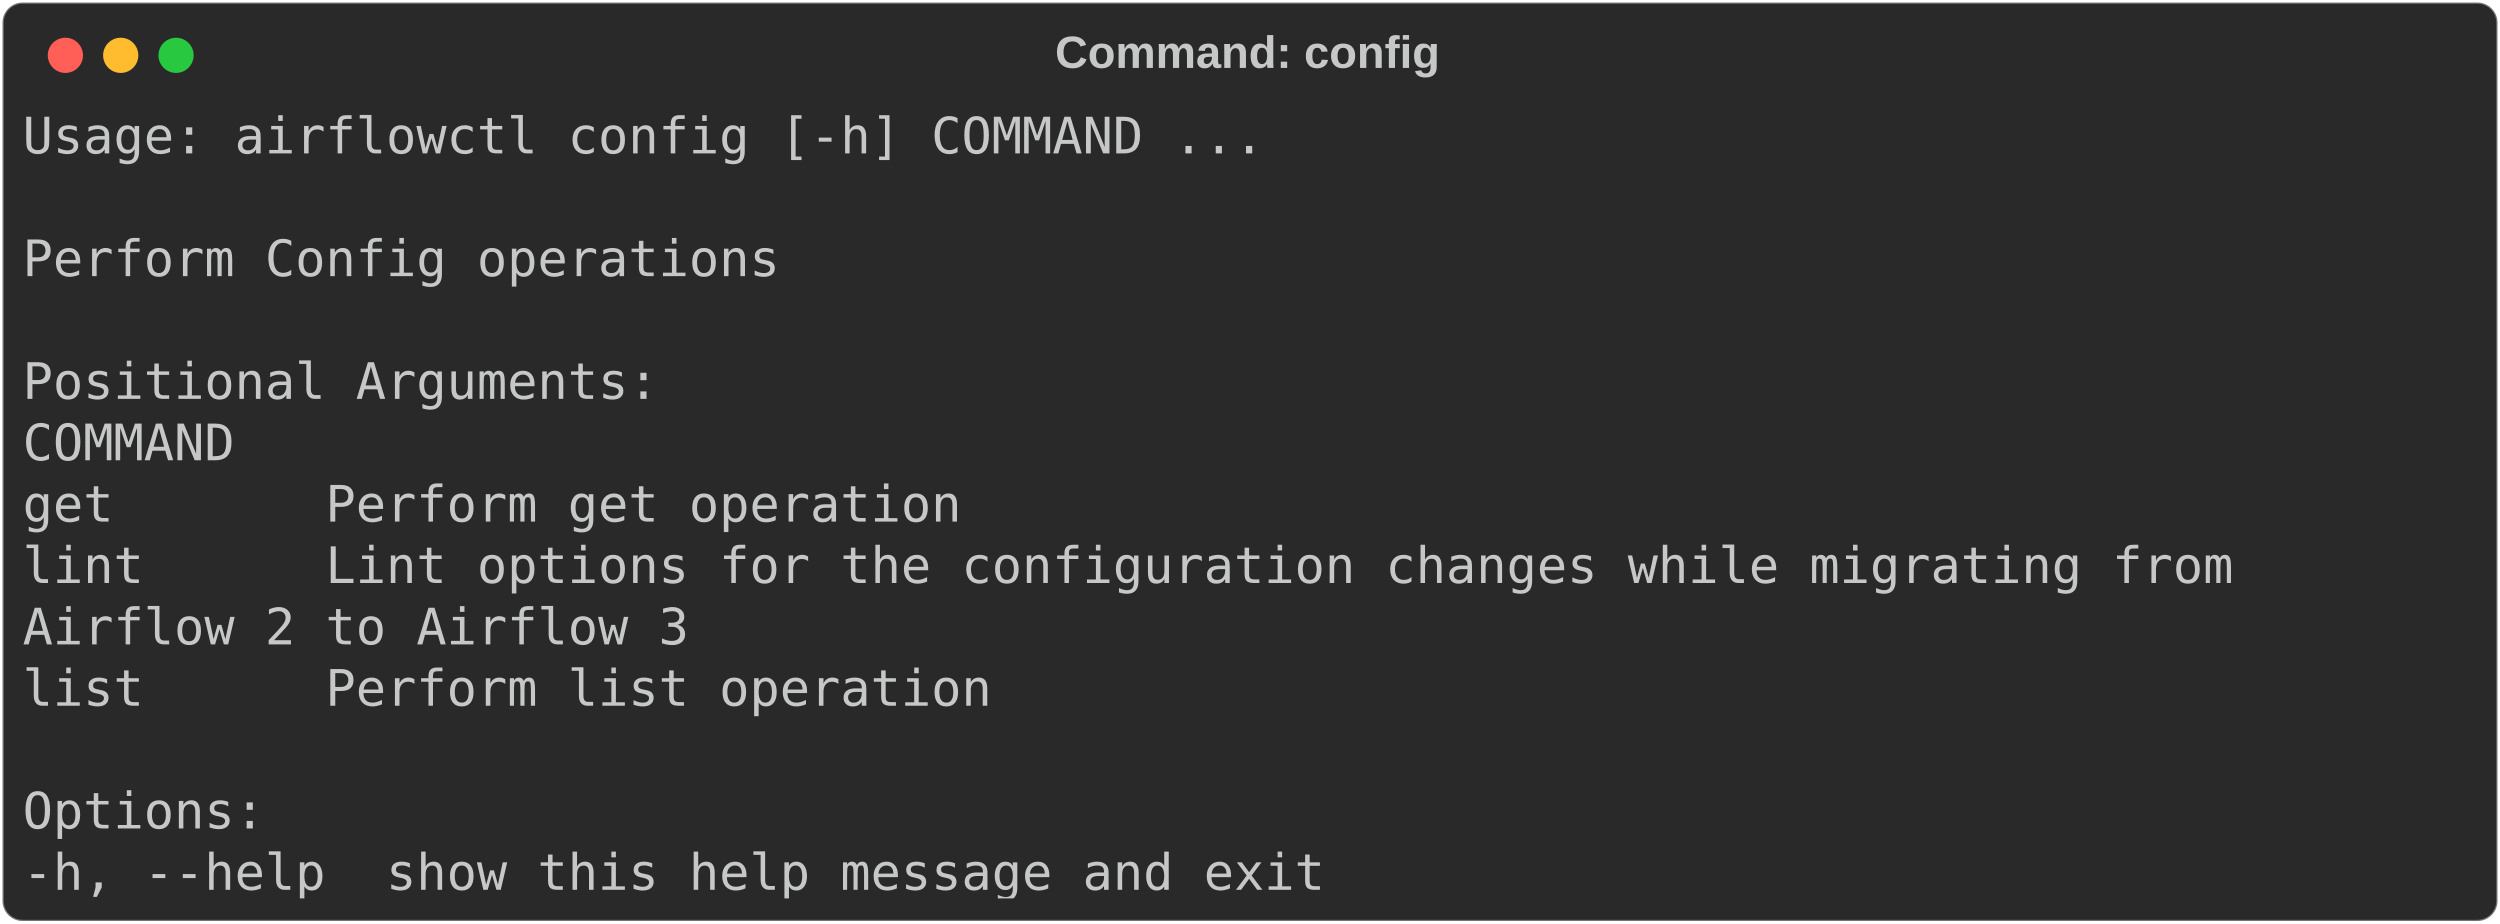
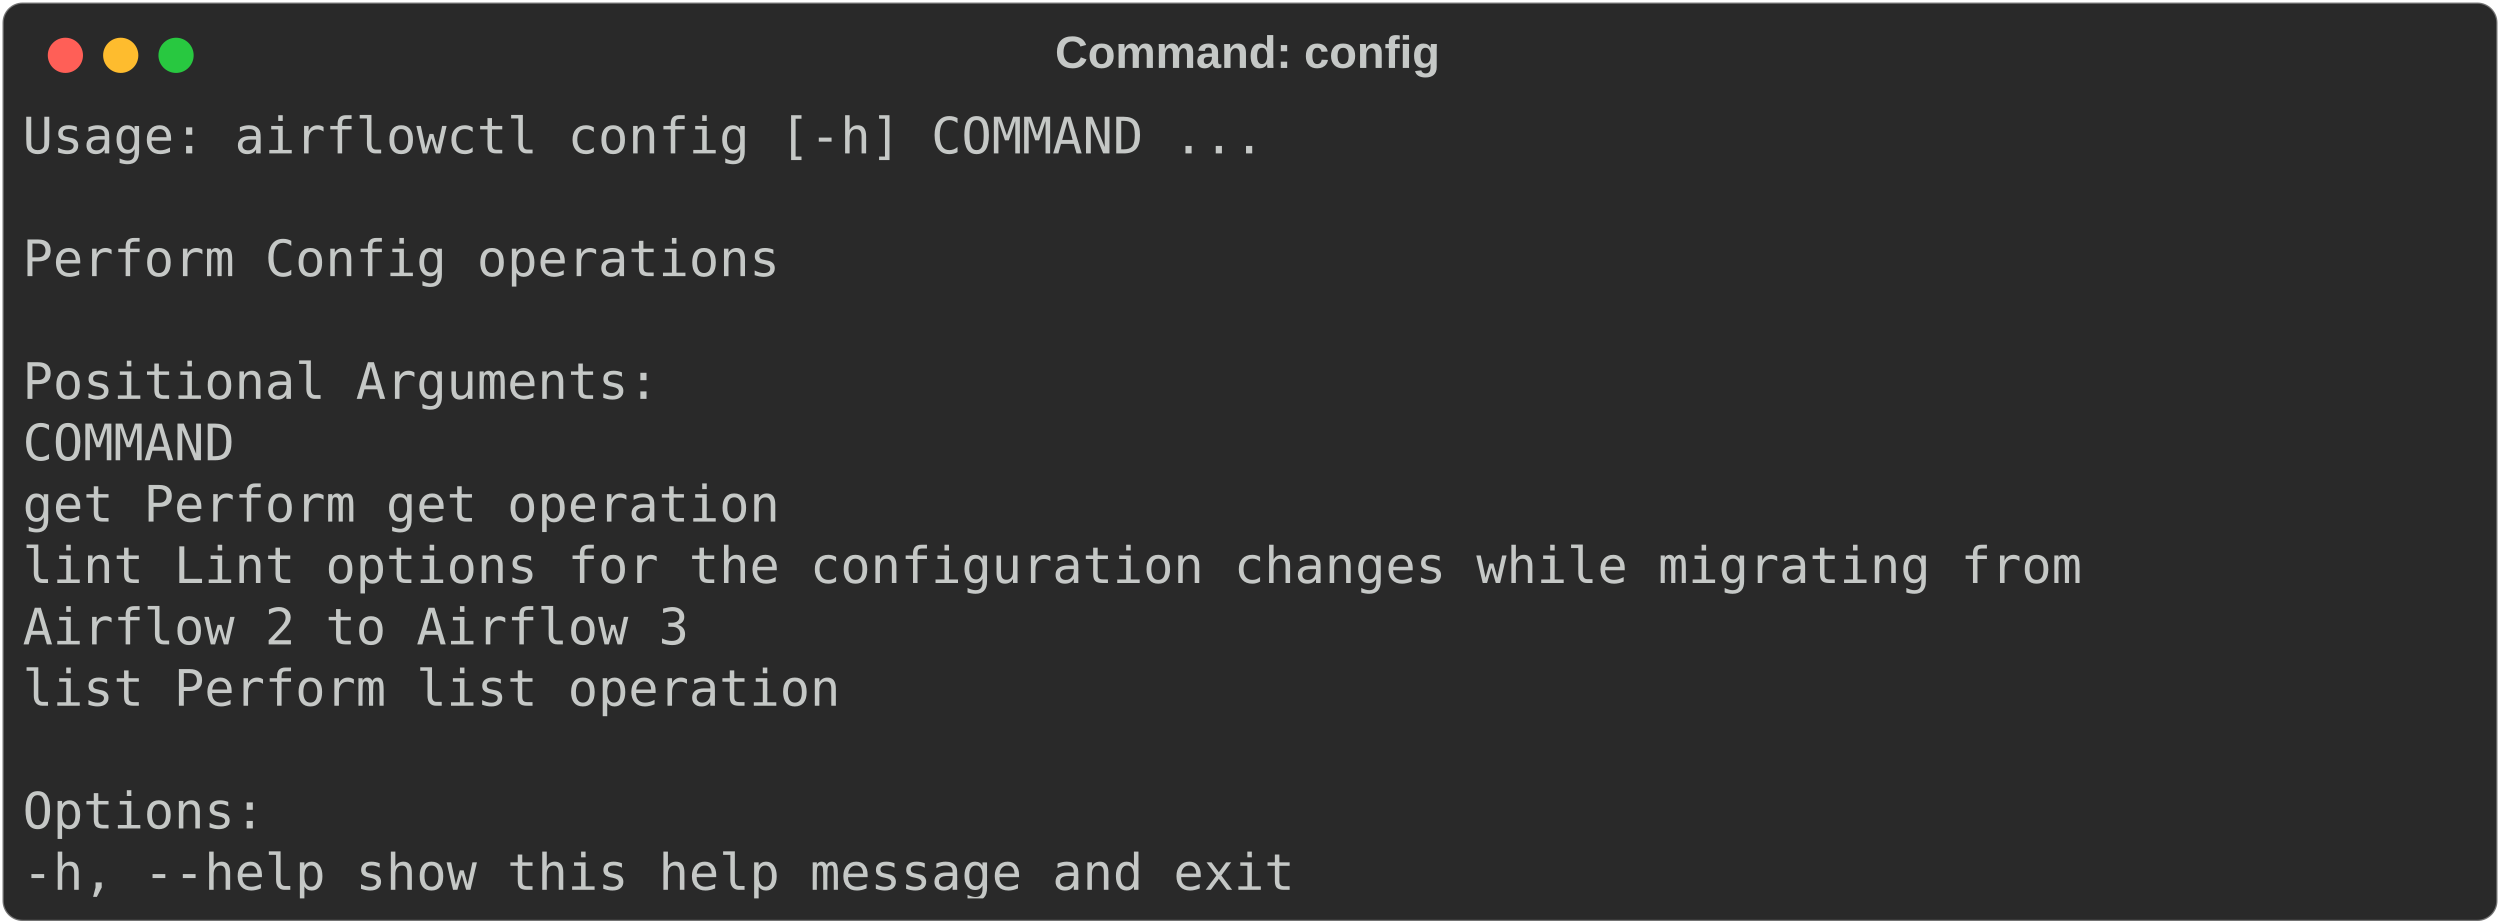
<svg xmlns="http://www.w3.org/2000/svg" class="rich-terminal" viewBox="0 0 994 367.2">
-   <style>
- 
-     @font-face {
-         font-family: "Fira Code";
-         src: local("FiraCode-Regular"),
-                 url("https://cdnjs.cloudflare.com/ajax/libs/firacode/6.2.0/woff2/FiraCode-Regular.woff2") format("woff2"),
-                 url("https://cdnjs.cloudflare.com/ajax/libs/firacode/6.2.0/woff/FiraCode-Regular.woff") format("woff");
-         font-style: normal;
-         font-weight: 400;
-     }
-     @font-face {
-         font-family: "Fira Code";
-         src: local("FiraCode-Bold"),
-                 url("https://cdnjs.cloudflare.com/ajax/libs/firacode/6.2.0/woff2/FiraCode-Bold.woff2") format("woff2"),
-                 url("https://cdnjs.cloudflare.com/ajax/libs/firacode/6.2.0/woff/FiraCode-Bold.woff") format("woff");
-         font-style: bold;
-         font-weight: 700;
-     }
- 
-     .terminal-2512178088-matrix {
-         font-family: Fira Code, monospace;
-         font-size: 20px;
-         line-height: 24.4px;
-         font-variant-east-asian: full-width;
-     }
- 
-     .terminal-2512178088-title {
-         font-size: 18px;
-         font-weight: bold;
-         font-family: arial;
-     }
- 
-     .terminal-2512178088-r1 { fill: #c5c8c6 }
-     </style>
+   <style>@font-face{font-family:"Fira Code";src:local("FiraCode-Regular"),url(https://cdnjs.cloudflare.com/ajax/libs/firacode/6.2.0/woff2/FiraCode-Regular.woff2) format("woff2"),url(https://cdnjs.cloudflare.com/ajax/libs/firacode/6.2.0/woff/FiraCode-Regular.woff) format("woff");font-style:normal;font-weight:400}@font-face{font-family:"Fira Code";src:local("FiraCode-Bold"),url(https://cdnjs.cloudflare.com/ajax/libs/firacode/6.2.0/woff2/FiraCode-Bold.woff2) format("woff2"),url(https://cdnjs.cloudflare.com/ajax/libs/firacode/6.2.0/woff/FiraCode-Bold.woff) format("woff");font-style:bold;font-weight:700}.terminal-2512178088-matrix{font-family:Fira Code,monospace;font-size:20px;line-height:24.4px;font-variant-east-asian:full-width}.terminal-2512178088-title{font-size:18px;font-weight:700;font-family:arial}.terminal-2512178088-r1{fill:#c5c8c6}</style>
  <defs>
    <clipPath id="terminal-2512178088-clip-terminal">
-       <rect x="0" y="0" width="975.0" height="316.2" />
+       <rect width="975" height="316.2" x="0" y="0" />
    </clipPath>
    <clipPath id="terminal-2512178088-line-0">
-       <rect x="0" y="1.5" width="976" height="24.65" />
+       <rect width="976" height="24.65" x="0" y="1.5" />
    </clipPath>
    <clipPath id="terminal-2512178088-line-1">
-       <rect x="0" y="25.9" width="976" height="24.65" />
+       <rect width="976" height="24.65" x="0" y="25.9" />
    </clipPath>
    <clipPath id="terminal-2512178088-line-2">
-       <rect x="0" y="50.3" width="976" height="24.65" />
+       <rect width="976" height="24.65" x="0" y="50.3" />
    </clipPath>
    <clipPath id="terminal-2512178088-line-3">
-       <rect x="0" y="74.7" width="976" height="24.65" />
+       <rect width="976" height="24.65" x="0" y="74.7" />
    </clipPath>
    <clipPath id="terminal-2512178088-line-4">
-       <rect x="0" y="99.1" width="976" height="24.65" />
+       <rect width="976" height="24.65" x="0" y="99.1" />
    </clipPath>
    <clipPath id="terminal-2512178088-line-5">
-       <rect x="0" y="123.5" width="976" height="24.65" />
+       <rect width="976" height="24.65" x="0" y="123.5" />
    </clipPath>
    <clipPath id="terminal-2512178088-line-6">
-       <rect x="0" y="147.9" width="976" height="24.65" />
+       <rect width="976" height="24.65" x="0" y="147.9" />
    </clipPath>
    <clipPath id="terminal-2512178088-line-7">
-       <rect x="0" y="172.3" width="976" height="24.65" />
+       <rect width="976" height="24.65" x="0" y="172.3" />
    </clipPath>
    <clipPath id="terminal-2512178088-line-8">
-       <rect x="0" y="196.7" width="976" height="24.65" />
+       <rect width="976" height="24.65" x="0" y="196.7" />
    </clipPath>
    <clipPath id="terminal-2512178088-line-9">
-       <rect x="0" y="221.1" width="976" height="24.65" />
+       <rect width="976" height="24.65" x="0" y="221.1" />
    </clipPath>
    <clipPath id="terminal-2512178088-line-10">
-       <rect x="0" y="245.5" width="976" height="24.65" />
+       <rect width="976" height="24.65" x="0" y="245.5" />
    </clipPath>
    <clipPath id="terminal-2512178088-line-11">
-       <rect x="0" y="269.9" width="976" height="24.65" />
+       <rect width="976" height="24.65" x="0" y="269.9" />
    </clipPath>
  </defs>
-   <rect fill="#292929" stroke="rgba(255,255,255,0.35)" stroke-width="1" x="1" y="1" width="992" height="365.2" rx="8" />
-   <text class="terminal-2512178088-title" fill="#c5c8c6" text-anchor="middle" x="496" y="27">Command: config</text>
+   <rect width="992" height="365.2" x="1" y="1" fill="#292929" stroke="rgba(255,255,255,0.35)" stroke-width="1" rx="8" />
+   <text x="496" y="27" fill="#c5c8c6" class="terminal-2512178088-title" text-anchor="middle">Command: config</text>
  <g transform="translate(26,22)">
    <circle cx="0" cy="0" r="7" fill="#ff5f57" />
    <circle cx="22" cy="0" r="7" fill="#febc2e" />
    <circle cx="44" cy="0" r="7" fill="#28c840" />
  </g>
-   <g transform="translate(9, 41)" clip-path="url(#terminal-2512178088-clip-terminal)">
+   <g clip-path="url(#terminal-2512178088-clip-terminal)" transform="translate(9, 41)">
    <g class="terminal-2512178088-matrix">
-       <text class="terminal-2512178088-r1" x="0" y="20" textLength="500.2" clip-path="url(#terminal-2512178088-line-0)">Usage: airflowctl config [-h] COMMAND ...</text>
-       <text class="terminal-2512178088-r1" x="976" y="20" textLength="12.2" clip-path="url(#terminal-2512178088-line-0)">
- </text>
-       <text class="terminal-2512178088-r1" x="976" y="44.4" textLength="12.2" clip-path="url(#terminal-2512178088-line-1)">
- </text>
-       <text class="terminal-2512178088-r1" x="0" y="68.8" textLength="305" clip-path="url(#terminal-2512178088-line-2)">Perform Config operations</text>
-       <text class="terminal-2512178088-r1" x="976" y="68.8" textLength="12.2" clip-path="url(#terminal-2512178088-line-2)">
- </text>
-       <text class="terminal-2512178088-r1" x="976" y="93.2" textLength="12.2" clip-path="url(#terminal-2512178088-line-3)">
- </text>
-       <text class="terminal-2512178088-r1" x="0" y="117.6" textLength="256.2" clip-path="url(#terminal-2512178088-line-4)">Positional Arguments:</text>
-       <text class="terminal-2512178088-r1" x="976" y="117.6" textLength="12.2" clip-path="url(#terminal-2512178088-line-4)">
- </text>
-       <text class="terminal-2512178088-r1" x="0" y="142" textLength="109.8" clip-path="url(#terminal-2512178088-line-5)">  COMMAND</text>
-       <text class="terminal-2512178088-r1" x="976" y="142" textLength="12.2" clip-path="url(#terminal-2512178088-line-5)">
- </text>
-       <text class="terminal-2512178088-r1" x="0" y="166.4" textLength="427" clip-path="url(#terminal-2512178088-line-6)">    get       Perform get operation</text>
-       <text class="terminal-2512178088-r1" x="976" y="166.4" textLength="12.2" clip-path="url(#terminal-2512178088-line-6)">
- </text>
-       <text class="terminal-2512178088-r1" x="0" y="190.8" textLength="951.6" clip-path="url(#terminal-2512178088-line-7)">    lint      Lint options for the configuration changes while migrating from </text>
-       <text class="terminal-2512178088-r1" x="976" y="190.8" textLength="12.2" clip-path="url(#terminal-2512178088-line-7)">
- </text>
-       <text class="terminal-2512178088-r1" x="0" y="215.2" textLength="268.4" clip-path="url(#terminal-2512178088-line-8)">Airflow 2 to Airflow 3</text>
-       <text class="terminal-2512178088-r1" x="976" y="215.2" textLength="12.2" clip-path="url(#terminal-2512178088-line-8)">
- </text>
-       <text class="terminal-2512178088-r1" x="0" y="239.6" textLength="439.2" clip-path="url(#terminal-2512178088-line-9)">    list      Perform list operation</text>
-       <text class="terminal-2512178088-r1" x="976" y="239.6" textLength="12.2" clip-path="url(#terminal-2512178088-line-9)">
- </text>
-       <text class="terminal-2512178088-r1" x="976" y="264" textLength="12.2" clip-path="url(#terminal-2512178088-line-10)">
- </text>
-       <text class="terminal-2512178088-r1" x="0" y="288.4" textLength="97.6" clip-path="url(#terminal-2512178088-line-11)">Options:</text>
-       <text class="terminal-2512178088-r1" x="976" y="288.4" textLength="12.2" clip-path="url(#terminal-2512178088-line-11)">
- </text>
-       <text class="terminal-2512178088-r1" x="0" y="312.8" textLength="549" clip-path="url(#terminal-2512178088-line-12)">  -h, --help  show this help message and exit</text>
-       <text class="terminal-2512178088-r1" x="976" y="312.8" textLength="12.2" clip-path="url(#terminal-2512178088-line-12)">
- </text>
+       <text x="0" y="20" class="terminal-2512178088-r1" clip-path="url(#terminal-2512178088-line-0)" textLength="500.2">Usage: airflowctl config [-h] COMMAND ...</text>
+       <text x="0" y="68.8" class="terminal-2512178088-r1" clip-path="url(#terminal-2512178088-line-2)" textLength="305">Perform Config operations</text>
+       <text x="0" y="117.6" class="terminal-2512178088-r1" clip-path="url(#terminal-2512178088-line-4)" textLength="256.2">Positional Arguments:</text>
+       <text x="0" y="142" class="terminal-2512178088-r1" clip-path="url(#terminal-2512178088-line-5)" textLength="109.8">COMMAND</text>
+       <text x="0" y="166.4" class="terminal-2512178088-r1" clip-path="url(#terminal-2512178088-line-6)" textLength="427">get Perform get operation</text>
+       <text x="0" y="190.8" class="terminal-2512178088-r1" clip-path="url(#terminal-2512178088-line-7)" textLength="951.6">lint Lint options for the configuration changes while migrating from</text>
+       <text x="0" y="215.2" class="terminal-2512178088-r1" clip-path="url(#terminal-2512178088-line-8)" textLength="268.4">Airflow 2 to Airflow 3</text>
+       <text x="0" y="239.6" class="terminal-2512178088-r1" clip-path="url(#terminal-2512178088-line-9)" textLength="439.2">list Perform list operation</text>
+       <text x="0" y="288.4" class="terminal-2512178088-r1" clip-path="url(#terminal-2512178088-line-11)" textLength="97.6">Options:</text>
+       <text x="0" y="312.8" class="terminal-2512178088-r1" clip-path="url(#terminal-2512178088-line-12)" textLength="549">-h, --help show this help message and exit</text>
    </g>
  </g>
</svg>
